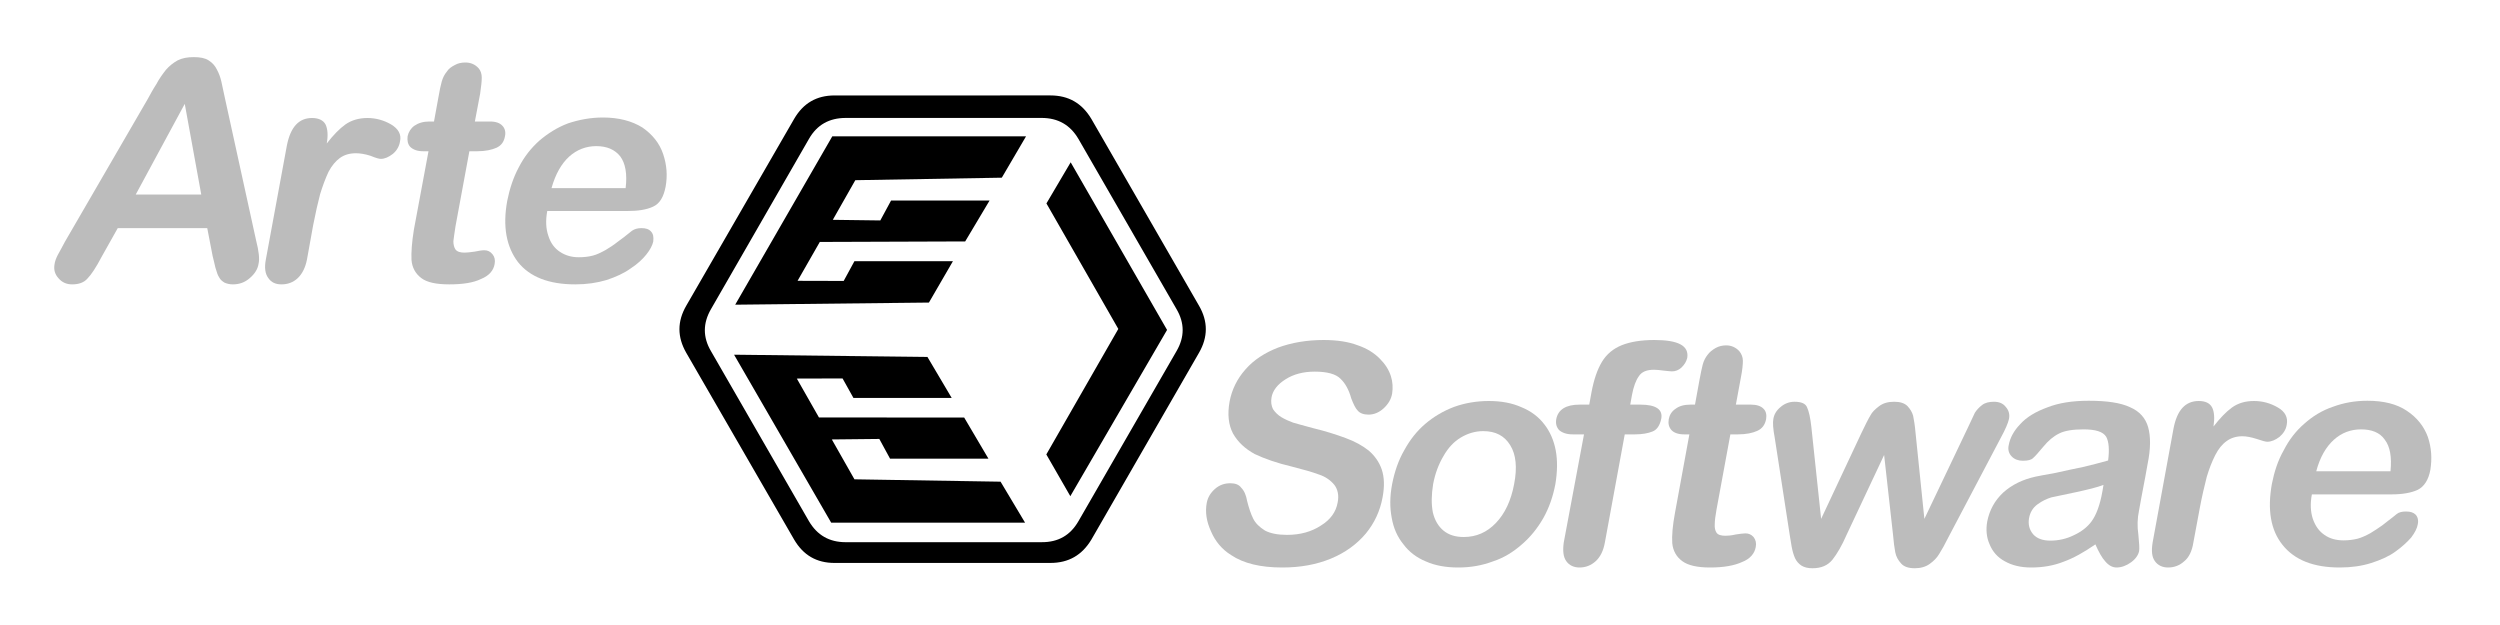
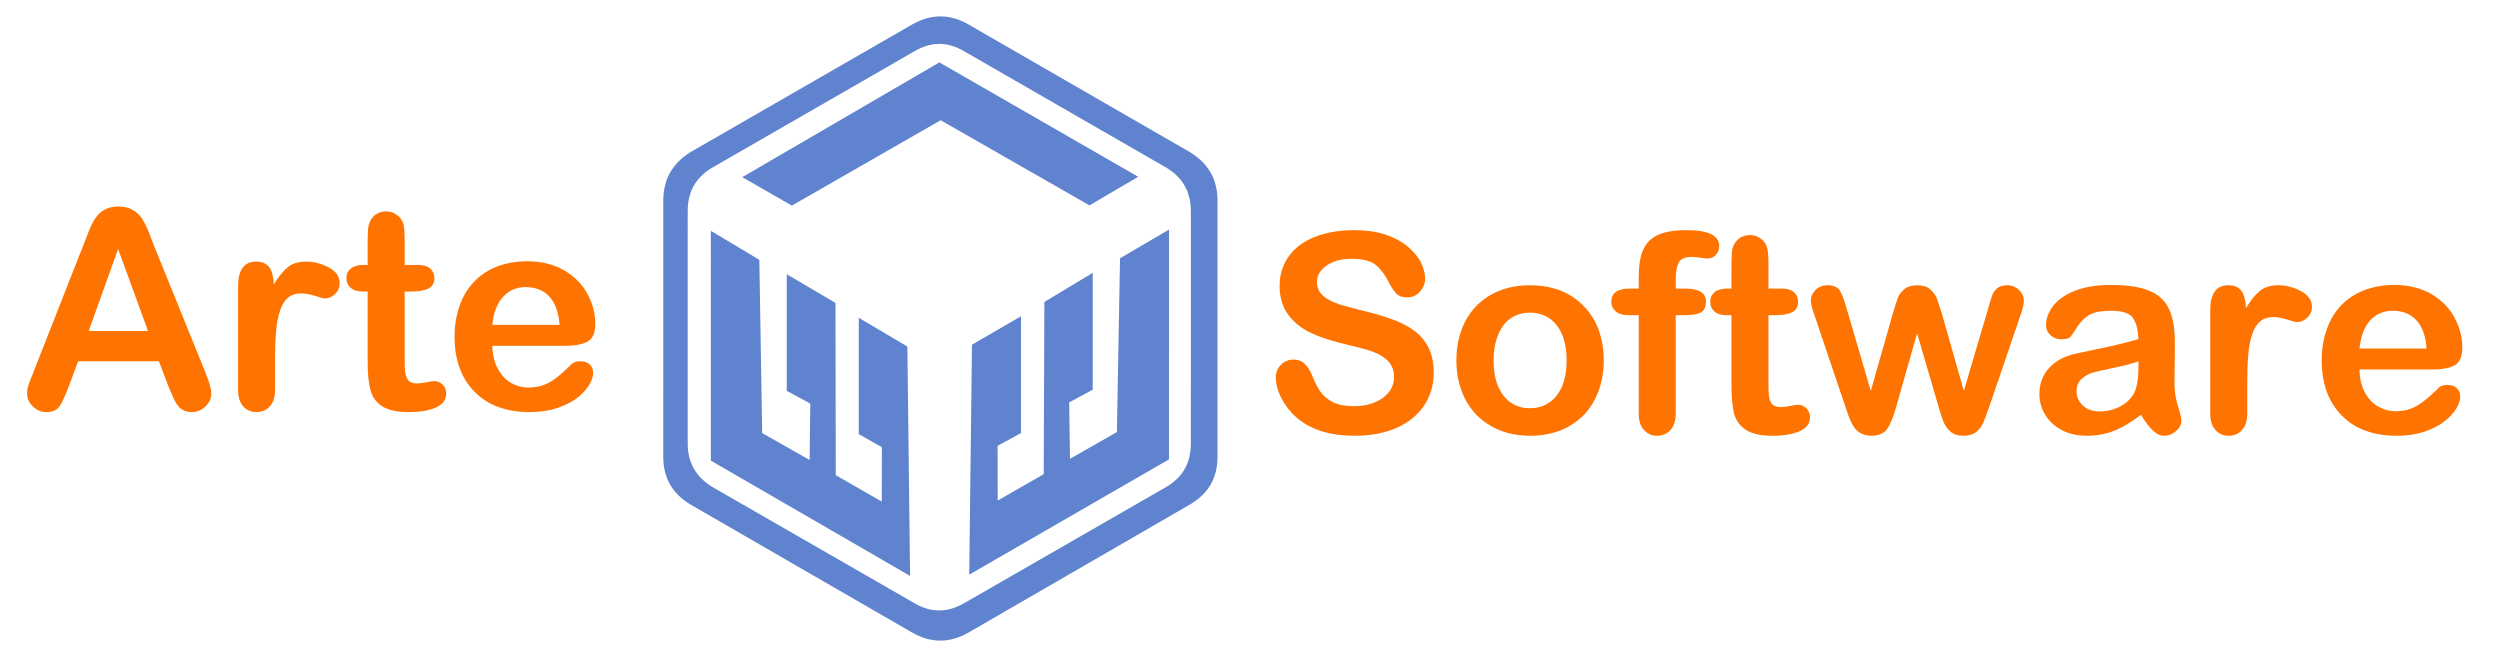
- <svg xmlns="http://www.w3.org/2000/svg" viewBox="516.8 -13.2 2000 500">
-   <path d="M 1252.2 45 C 1264.7 37.8 1277.1 37.8 1289.7 45 L 1439.3 131.2 C 1451.7 138.7 1457.9 149.4 1457.9 163.9 L 1457.9 336.6 C 1457.9 351 1451.7 361.6 1439.3 368.9 L 1289.7 455.3 C 1277.1 462.5 1264.7 462.5 1252.2 455.3 L 1102.6 368.9 C 1090.1 361.6 1083.9 351 1083.9 336.6 L 1083.9 163.9 C 1083.9 149.4 1090.1 138.7 1102.6 131.2 M 1118.7 141.5 C 1107.6 148 1101.9 157.7 1101.9 171 L 1101.9 327.7 C 1101.9 340.8 1107.4 350.7 1118.7 357.1 L 1254.9 435.5 C 1266 441.9 1277.2 442.1 1288.4 435.5 L 1424.5 357.1 C 1435.7 350.5 1441.3 340.8 1441.3 327.7 L 1441.3 171 C 1441.4 157.7 1435.8 148 1424.5 141.5 L 1288.4 63 C 1277.2 56.5 1266 56.5 1254.9 63 M 1404.5 148 L 1371.1 167.2 L 1270.7 109.6 L 1170.3 167.1 L 1137.4 147.7 L 1271.5 70.6 M 1251.3 416.1 L 1116.6 338.4 L 1116.6 183.4 L 1149.7 202.8 L 1151.7 320 L 1183.4 338 L 1183.9 300 L 1168 291.4 L 1168 212.6 L 1200.7 232.1 L 1201.1 348.4 L 1232.2 366.2 L 1232.3 329.3 L 1216.5 320.7 L 1216.5 241.9 L 1249.6 261.1 M 1293.1 262.3 L 1325.9 242.9 L 1325.9 321.5 L 1310.3 330.2 L 1310.4 366.8 L 1341.5 349.1 L 1341.6 232.9 L 1374.5 213.5 L 1374.5 292.2 L 1358.7 300.8 L 1359.1 338.8 L 1391 320.7 L 1392.9 203.8 L 1425.7 184.2 L 1425.7 339.3 L 1291.3 417" style="stroke-miterlimit: 1;" transform="matrix(0.000062, 1, -1, 0.000062, 1520.971, -1020.766)" />
-   <path d="M 686.9 191.6 L 682.6 169.3 L 611 169.3 L 598.3 191.9 C 593.7 200.7 589.7 206.7 586.7 209.7 C 583.9 212.9 579.7 214.3 574.5 214.3 C 570.2 214.3 566.5 212.8 563.6 209.4 C 560.7 206.2 559.7 202.6 560.4 198.4 C 560.7 195.9 561.7 193.3 563 190.8 C 564.5 188.3 566.2 184.8 568.8 180.1 L 635 66 C 636.9 62.6 639 58.5 641.9 54.1 C 644.3 49.5 647.1 45.8 649.6 42.6 C 652.2 39.6 655.3 37.1 658.9 35.1 C 662.7 33.2 666.9 32.5 671.8 32.5 C 676.8 32.5 680.8 33.2 683.7 35.1 C 686.9 37.1 688.9 39.6 690.3 42.4 C 692 45.6 693.1 48.6 693.9 52.1 C 694.7 55.5 695.5 59.9 696.8 65.6 L 721.7 179.2 C 723.9 187.8 724.6 194 723.6 198 C 723 202 720.6 205.9 716.6 209.3 C 712.6 212.8 708.1 214.3 703.1 214.3 C 700.4 214.3 698.2 213.7 696.4 212.9 C 694.6 211.8 693.1 210.6 692.2 208.8 C 690.9 207 690.2 204.4 689.1 200.8 C 688.2 197.3 687.6 194 686.9 191.6 Z M 625.4 142.4 L 677.8 142.4 L 664.6 69.9 Z" style="white-space: pre; fill: rgb(188, 188, 188);" />
-   <path d="M 1018.7 155.6 L 954.6 155.6 C 953.2 163.2 953.5 169.8 955.5 175.5 C 957.3 181.3 960.5 185.5 964.8 188.3 C 969.2 191.2 974.1 192.6 979.9 192.6 C 983.6 192.6 987.6 192.2 991 191.3 C 994.3 190.5 997.8 188.7 1001.3 186.8 C 1004.4 184.9 1007.8 182.8 1010.6 180.5 C 1013.7 178.3 1017.5 175.4 1022.4 171.4 C 1024.4 170 1026.9 169.3 1029.9 169.3 C 1033.3 169.3 1035.9 170 1037.7 172.1 C 1039.4 174 1039.8 176.4 1039.4 180 C 1038.8 182.8 1037.1 186.4 1033.8 190.5 C 1030.9 194.1 1026.8 198 1021.4 201.5 C 1015.9 205.5 1009.5 208.3 1002.1 210.8 C 994.3 213.1 986.2 214.3 977 214.3 C 955.8 214.3 940.6 208.3 931.2 196.5 C 921.9 184.3 918.8 168 922.6 147.4 C 924.5 137.9 927.4 128.9 931.8 120.7 C 936.2 112.1 941.7 105.2 948.3 99.3 C 955.1 93.5 962.7 88.7 971.2 85.5 C 979.9 82.6 989.1 80.8 999.2 80.8 C 1011.8 80.8 1022.4 83.6 1030.7 88.8 C 1038.8 94.4 1044.4 101.4 1047.3 110 C 1050.2 118.6 1050.9 127.1 1049.3 136.1 C 1047.7 144.4 1044.6 149.7 1039.3 152.1 C 1034 154.6 1027.2 155.6 1018.7 155.6 Z M 958 137.3 L 1017.3 137.3 C 1018.7 125.9 1017.1 117.4 1013 111.9 C 1008.7 106.5 1002.4 103.7 993.8 103.7 C 985.7 103.7 978.3 106.5 972.1 112.1 C 965.9 117.8 961.2 126 958 137.3 Z" style="white-space: pre; fill: rgb(188, 188, 188);" />
-   <path d="M 860.3 84 L 864 84 L 867.6 64.3 C 868.5 59 869.4 54.8 870.2 52 C 871.1 48.9 872.4 46.3 874.2 44.2 C 875.6 41.8 878.1 40.1 880.7 38.8 C 883.1 37.4 885.9 36.8 889.1 36.8 C 893.2 36.8 896.7 38.2 899.6 41.3 C 901.4 43.3 902.2 46 902.2 48.9 C 902.2 52 901.7 56.2 900.9 61.8 L 896.7 84 L 908.7 84 C 913.5 84 916.7 85.2 918.7 87.4 C 920.7 89.4 921.5 92.4 920.8 95.7 C 920 100.3 917.8 103.2 914 105 C 910.1 106.7 905.1 107.8 898.5 107.8 L 892.3 107.8 L 881.2 167.8 C 880.4 173 879.8 177.1 879.5 179.8 C 879.5 182.4 880.1 184.8 881.2 186.4 C 882.6 188.2 885 188.9 888.5 188.9 C 890.2 188.9 893 188.6 896.5 188.1 C 899.9 187.4 902.3 187 904.3 187 C 907 187 909.1 188.1 910.8 190.2 C 912.5 192.3 913.1 194.8 912.5 198 C 911.6 203.3 908 207.4 901.6 210 C 895.5 213 886.9 214.3 876.2 214.3 C 865.8 214.3 858.4 212.7 853.9 209.3 C 849.2 205.8 846.5 200.9 846 194.8 C 845.7 188.7 846.3 180.5 847.9 170.6 L 859.6 107.8 L 855.4 107.8 C 850.6 107.8 847.3 106.5 845 104.3 C 843.1 102.3 842.4 99.2 842.9 95.7 C 843.6 92.4 845.5 89.4 848.3 87.4 C 851.5 85.2 855.4 84 860.3 84 Z" style="white-space: pre; fill: rgb(188, 188, 188);" />
-   <path d="M 767.3 167.1 L 762.4 194.3 C 761.1 200.9 758.6 205.9 754.9 209.4 C 751.2 212.8 746.8 214.3 742 214.3 C 737.4 214.3 733.9 212.8 731.5 209.3 C 728.9 205.9 728.2 200.9 729.5 194.3 L 746.3 103.2 C 749.2 88.5 755.8 81.2 766.4 81.2 C 771.7 81.2 775.4 83 777.2 86.3 C 778.9 89.8 779.4 94.9 778.2 101.6 C 783.4 94.9 788.3 89.8 793.2 86.3 C 798 83 803.8 81.2 810.8 81.2 C 817.5 81.2 823.9 83 829.6 86.3 C 835.5 89.8 838.1 94.4 836.8 100 C 836.2 103.9 834.1 107.4 831.1 109.9 C 827.7 112.5 824.6 113.9 821.4 113.9 C 820.1 113.9 817.5 113.2 813.1 111.4 C 808.8 110 804.7 109.4 801.6 109.4 C 796.5 109.4 792.3 110.6 788.7 113.2 C 785.4 115.6 782.2 119.3 779.6 124.3 C 777.2 129.4 775 135.3 772.9 142.1 C 771.1 148.9 769.2 157.3 767.3 167.1 Z" style="white-space: pre; fill: rgb(188, 188, 188);" />
-   <path d="M 2383.9 338.6 C 2390.1 333 2397.4 330.3 2405.6 330.3 C 2414.2 330.3 2420.6 332.8 2424.6 338.5 C 2428.9 344.1 2430.3 352.4 2429.2 363.8 L 2369.8 363.8 C 2372.8 352.5 2377.6 344.3 2383.9 338.6 Z M 2450.9 378.7 C 2456.1 376.1 2459.6 370.8 2461.1 362.6 C 2462.5 353.6 2462 345.1 2459.1 336.4 C 2456 327.9 2450.4 320.8 2442.2 315.4 C 2434.2 310 2423.7 307.4 2410.7 307.4 C 2400.9 307.4 2391.8 309 2383.2 312.2 C 2374.3 315.2 2366.8 319.9 2360.2 325.8 C 2353.5 331.6 2348 338.7 2343.8 347 C 2339.1 355.2 2336.2 364.3 2334.3 373.9 C 2330.6 394.6 2333.3 410.9 2342.9 422.8 C 2352.5 434.8 2367.6 440.8 2388.6 440.8 C 2397.8 440.8 2406.2 439.6 2413.8 437.2 C 2421.3 434.8 2427.9 431.9 2433.1 428.1 C 2438.3 424.4 2442.4 420.6 2445.7 416.9 C 2448.8 412.8 2450.5 409.3 2451 406.3 C 2451.7 403.1 2451 400.3 2449.3 398.5 C 2447.5 396.8 2445.2 396 2441.6 396 C 2438.7 396 2436 396.5 2434.2 398 C 2429.4 402 2425.3 404.8 2422.6 407.1 C 2419.5 409.3 2416.3 411.4 2413 413.4 C 2409.5 415.3 2406.1 416.9 2402.7 417.8 C 2399.3 418.6 2395.6 419.1 2391.8 419.1 C 2385.7 419.1 2380.6 417.7 2376.5 414.8 C 2372.1 411.9 2369.1 407.6 2367.1 402 C 2365.2 396.3 2364.9 389.7 2366.3 382.3 L 2430.3 382.3 C 2438.9 382.3 2445.9 381 2450.9 378.7 Z" style="white-space: pre; fill: rgb(188, 188, 188);" />
-   <path d="M 2276.6 393.4 L 2271.5 420.8 C 2270.4 427.7 2268 432.7 2264.2 435.8 C 2260.6 439.1 2256.2 440.8 2251.3 440.8 C 2246.8 440.8 2243.1 439.1 2240.7 435.7 C 2238.3 432.4 2237.8 427.6 2238.9 420.8 L 2255.6 329.7 C 2258.4 315 2265 307.6 2275.8 307.6 C 2281.1 307.6 2284.7 309.3 2286.5 312.8 C 2288.2 316.1 2288.6 321.3 2287.6 328 C 2292.8 321.3 2297.8 316.1 2302.4 312.8 C 2307.3 309.3 2313 307.6 2320 307.6 C 2326.8 307.6 2333.1 309.3 2339.1 312.8 C 2344.9 316.1 2347.3 320.8 2346.2 326.5 C 2345.6 330.5 2343.4 333.7 2340.4 336.3 C 2337.1 338.8 2333.8 340.2 2330.6 340.2 C 2329.4 340.2 2326.6 339.5 2322.3 338 C 2318 336.6 2314 335.8 2310.7 335.8 C 2305.9 335.8 2301.6 337.1 2298.2 339.6 C 2294.6 342.1 2291.6 345.8 2289 350.9 C 2286.4 356 2284.2 361.6 2282.2 368.3 C 2280.4 375.4 2278.4 383.7 2276.6 393.4 Z" style="white-space: pre; fill: rgb(188, 188, 188);" />
-   <path d="M 2198.8 379.5 C 2196.8 391 2193.7 399 2189.9 404.1 C 2186.6 408.5 2181.9 412.2 2175.8 415 C 2169.9 417.9 2163.6 419.3 2157.1 419.3 C 2151.1 419.3 2146.4 417.7 2143.3 414.2 C 2140.3 410.6 2139.2 406.4 2140 401.5 C 2140.8 396.8 2143.1 392.9 2146.9 390.2 C 2150.6 387.5 2154.3 385.8 2157.9 384.7 C 2161.6 383.9 2168.2 382.5 2177.8 380.5 C 2187.3 378.4 2194.5 376.7 2199.6 374.7 Z M 2201 435.9 C 2203.8 439.2 2206.8 440.8 2210.1 440.8 C 2213.9 440.8 2218 439.3 2221.7 436.6 C 2225.3 434 2227.5 430.7 2228.1 427.6 C 2228.4 425.5 2228.2 421.3 2227.5 414.6 C 2226.5 407.9 2226.7 401.5 2228 395.3 C 2229.1 388.8 2230.3 382.8 2231.3 377.4 C 2232.4 372.2 2233.5 365.5 2234.9 357.9 C 2237.4 345.7 2237.4 335.9 2235.3 328.5 C 2233.2 321.2 2228.4 315.8 2220.7 312.5 C 2213.2 309 2202.3 307.4 2187.8 307.4 C 2174.8 307.4 2163.8 309.1 2154.7 312.7 C 2145.3 316.1 2137.9 320.6 2132.9 326.2 C 2127.8 331.5 2124.8 337.2 2123.8 342.8 C 2122.9 346.5 2123.9 349.7 2126.2 352 C 2128.3 354.2 2131.4 355.4 2135 355.4 C 2139.2 355.4 2141.9 354.7 2143.3 353.2 C 2145 351.8 2147.6 348.7 2151.5 344.1 C 2155.4 339.4 2159.4 335.9 2164.1 333.6 C 2168.6 331.3 2175.2 330.3 2183.6 330.3 C 2193.2 330.3 2199.3 332.1 2201.8 336.3 C 2203.9 340.2 2204.4 346.6 2203.3 355.2 C 2196.1 357.3 2189.3 358.9 2183.2 360.4 C 2177.2 361.6 2169.8 363.2 2161.3 365.1 C 2152.7 366.7 2147.3 367.6 2145.3 368.1 C 2134.8 370.4 2126.3 374.6 2119.3 380.9 C 2112.5 387.3 2108.4 394.9 2106.6 403.9 C 2105.4 410.5 2106 416.8 2108.5 422.3 C 2110.8 428 2114.8 432.7 2120.6 435.8 C 2126.4 439.1 2133.4 440.8 2141.8 440.8 C 2151.1 440.8 2159.7 439.3 2167.6 436.2 C 2175.6 433.3 2184 428.6 2193.1 422.3 C 2195.8 428.4 2198.4 433.1 2201 435.9 Z" style="white-space: pre; fill: rgb(188, 188, 188);" />
-   <path d="M 1965.9 328.5 L 1973.7 401.9 L 2005.7 333.7 C 2009.1 326.6 2011.5 321.8 2013.1 319.2 C 2014.4 316.5 2017 314.1 2020 311.8 C 2023.3 309.3 2027.2 308.2 2032.1 308.2 C 2036.9 308.2 2040.5 309.3 2042.9 311.8 C 2045 314.1 2046.5 316.5 2047.3 319.4 C 2047.9 322.1 2048.7 327 2049.3 333.7 L 2056.3 401.9 L 2091.3 328.5 C 2093.8 323.2 2095.5 319.5 2096.7 317 C 2098.1 314.8 2100 312.7 2102.5 310.8 C 2104.8 309 2108.1 308.2 2111.9 308.2 C 2115.9 308.2 2119.1 309.4 2121.3 312.2 C 2123.8 315 2124.7 318.1 2124 321.9 C 2123.3 325.2 2121.1 330.3 2117.4 337.1 L 2076.1 415.5 C 2072.8 422.1 2070 427.1 2068.2 429.9 C 2066.3 433.1 2063.8 435.6 2060.6 437.9 C 2057.5 440.2 2053.3 441.4 2048.7 441.4 C 2043.7 441.4 2040 440.2 2037.7 437.6 C 2035.4 435.1 2033.7 432.2 2033 428.6 C 2032.3 424.9 2031.7 420.3 2031.2 414.4 L 2024.1 350.8 L 1994.2 414.4 C 1990.3 423.4 1986.4 429.9 1982.8 434.5 C 1979.1 439.1 1973.8 441.4 1966.8 441.4 C 1963.1 441.4 1960.3 440.7 1958 439.3 C 1955.8 437.9 1954 435.8 1952.9 433.5 C 1951.6 430.6 1950.8 427.7 1950.1 424 C 1949.5 420.5 1949 417.7 1948.7 415.5 L 1936.6 337.1 C 1935.2 329.7 1934.9 324.8 1935.5 321.9 C 1936 318.5 1937.9 315.1 1941.4 312.3 C 1944.5 309.6 1948.4 308.2 1952.4 308.2 C 1957.8 308.2 1961.3 309.6 1962.5 312.8 C 1963.9 315.8 1965.1 321.1 1965.9 328.5 Z" style="white-space: pre; fill: rgb(188, 188, 188);" />
-   <path d="M 1869.1 310.5 L 1872.8 310.5 L 1876.4 290.7 C 1877.3 285.5 1878.3 281.3 1879 278.4 C 1879.8 275.4 1881.1 272.9 1882.9 270.6 C 1884.5 268.4 1886.7 266.7 1889.3 265.2 C 1892 263.7 1894.8 263.1 1897.8 263.1 C 1901.8 263.1 1905.5 264.7 1908.3 267.8 C 1909.9 269.7 1911.1 272.5 1911.1 275.4 C 1911.1 278.4 1910.7 282.7 1909.6 288.3 L 1905.5 310.5 L 1917.6 310.5 C 1922.1 310.5 1925.5 311.6 1927.6 313.8 C 1929.7 315.8 1930.2 318.8 1929.7 322.1 C 1928.8 326.6 1926.6 329.7 1922.6 331.5 C 1918.8 333.2 1913.8 334.3 1907.1 334.3 L 1901.1 334.3 L 1890 394.5 C 1889.1 399.4 1888.6 403.5 1888.6 406.2 C 1888.4 408.9 1888.9 411.3 1890 412.9 C 1891.2 414.7 1893.7 415.4 1897.2 415.4 C 1899.2 415.4 1901.8 415.2 1905.3 414.4 C 1908.6 413.9 1911.3 413.5 1913.2 413.5 C 1915.7 413.5 1917.9 414.4 1919.7 416.5 C 1921.4 418.7 1922 421.3 1921.4 424.4 C 1920.5 429.7 1916.7 434 1910.5 436.4 C 1904.2 439.3 1895.7 440.8 1884.8 440.8 C 1874.6 440.8 1867.2 439.1 1862.6 435.7 C 1858 432.3 1855.2 427.6 1854.6 421.3 C 1854.2 415.3 1854.9 407.2 1856.8 397 L 1868.3 334.3 L 1864.1 334.3 C 1859.4 334.3 1855.9 333 1853.9 330.8 C 1851.9 328.5 1851.2 325.7 1851.8 322.1 C 1852.4 318.8 1854.2 315.8 1857.3 313.8 C 1860.2 311.6 1864.1 310.5 1869.1 310.5 Z" style="white-space: pre; fill: rgb(188, 188, 188);" />
-   <path d="M 1780.4 310.5 L 1788.2 310.5 L 1790 300.6 C 1791.9 290.4 1794.7 282.3 1798.4 276.2 C 1802.1 270.1 1807.3 265.8 1814.1 263 C 1820.8 260.3 1829.5 258.8 1840.3 258.8 C 1859.5 258.8 1868.1 263.4 1866.6 273.1 C 1865.9 276 1864.4 278.5 1861.9 280.9 C 1859.7 282.9 1857.2 283.9 1854.3 283.9 C 1853 283.9 1851.1 283.6 1847.8 283.3 C 1844.7 282.9 1842.3 282.6 1840 282.6 C 1834.2 282.6 1830.1 284.2 1827.8 287.9 C 1825.5 291.1 1823.6 296.2 1822.4 302.7 L 1821 310.5 L 1829.1 310.5 C 1841.5 310.5 1847.2 314.3 1845.8 321.8 C 1844.7 327.1 1842.4 330.6 1838.8 332 C 1835.3 333.4 1830.7 334.3 1824.7 334.3 L 1816.6 334.3 L 1800.7 420.8 C 1799.5 427.4 1797.1 432.3 1793.4 435.7 C 1789.7 439.1 1785.3 440.8 1780.4 440.8 C 1775.9 440.8 1772.2 439.1 1769.8 435.7 C 1767.4 432.3 1766.9 427.4 1767.8 420.8 L 1784 334.3 L 1775 334.3 C 1770 334.3 1766.6 333 1764.1 330.9 C 1762 328.5 1761.2 325.8 1761.8 322.1 C 1763.3 314.4 1769.6 310.5 1780.4 310.5 Z" style="white-space: pre; fill: rgb(188, 188, 188);" />
-   <path d="M 1713.5 405.2 C 1706.3 412.7 1697.8 416.4 1687.8 416.4 C 1681.2 416.4 1675.9 414.8 1671.6 411.3 C 1667.5 407.9 1664.6 403.1 1663.1 396.8 C 1661.8 390.2 1661.9 382.8 1663.3 374.1 C 1664.9 365.5 1667.8 358 1671.6 351.6 C 1675.3 345.1 1679.9 340.1 1685.5 336.8 C 1691 333.5 1697 331.7 1703.4 331.7 C 1713.4 331.7 1720.4 335.5 1725 343 C 1729.6 350.4 1730.7 360.8 1728.1 374.1 C 1725.6 387.4 1720.7 397.7 1713.5 405.2 Z M 1761.4 347.2 C 1759.9 339.2 1756.8 332 1752.2 326.2 C 1747.6 320.2 1741.5 315.6 1733.8 312.5 C 1726.4 309.2 1717.8 307.6 1707.9 307.6 C 1698.1 307.6 1688.7 309.2 1680.1 312.3 C 1671.6 315.5 1663.8 320.1 1657 325.9 C 1650.3 331.6 1644.7 338.7 1640.2 347 C 1635.5 355.1 1632.4 364.3 1630.5 374.1 C 1628.6 384.1 1628.6 393 1630.2 401.2 C 1631.6 409.3 1634.7 416.3 1639.5 422.2 C 1644 428.3 1650.1 432.9 1657.4 435.9 C 1664.7 439.2 1673.4 440.8 1683.4 440.8 C 1693.3 440.8 1702.4 439.2 1711.2 435.9 C 1719.8 433.1 1727.4 428.4 1734.3 422.3 C 1741.1 416.5 1746.8 409.4 1751.5 401.2 C 1756.1 393 1759.2 384 1761.1 374.1 C 1762.7 364.4 1762.9 355.3 1761.4 347.2 Z" style="white-space: pre; fill: rgb(188, 188, 188);" />
-   <path d="M 1622.8 385 C 1620.8 395.6 1616.4 405.2 1609.4 413.7 C 1602.3 422.1 1593.1 428.9 1581.5 433.7 C 1570.1 438.4 1557.2 440.8 1542.7 440.8 C 1525.3 440.8 1511.7 437.6 1501.6 430.8 C 1494.4 426.3 1489.1 420 1485.7 412.1 C 1482 404.1 1480.8 396.5 1482.2 389.1 C 1483 384.7 1485.3 381 1488.7 378 C 1492.4 374.7 1496.5 373.4 1501.1 373.4 C 1504.8 373.4 1507.9 374.4 1509.7 376.9 C 1512.2 379.4 1513.7 383 1514.5 387.6 C 1515.9 393.2 1517.5 398 1519.4 401.8 C 1521.2 405.4 1524.4 408.5 1528.7 411.2 C 1533 413.5 1538.9 414.7 1546.4 414.7 C 1557.2 414.7 1566.1 412.1 1573.6 407.2 C 1581.2 402.5 1585.6 396.3 1586.9 388.9 C 1588.1 383.1 1587 378.2 1584.2 374.6 C 1581.3 371.1 1577.2 368.1 1571.9 366.4 C 1566.5 364.4 1559.5 362.4 1550.4 360.1 C 1538.4 357.3 1528.3 353.7 1520.5 350 C 1512.9 345.8 1507.2 340.6 1503.2 333.6 C 1499.6 326.7 1498.6 318.3 1500.5 307.9 C 1502.3 298.5 1506.5 289.8 1513.2 282.3 C 1519.7 274.8 1528.6 269 1539.2 264.9 C 1550 260.9 1562.3 258.8 1575.7 258.8 C 1586.4 258.8 1595.6 260.2 1602.9 263 C 1610.3 265.5 1616.2 269.2 1620.7 273.8 C 1625 278.1 1627.9 282.7 1629.5 287.7 C 1631 292.4 1631.2 297.1 1630.5 301.7 C 1629.7 306.2 1627.5 309.9 1623.8 313.4 C 1620.2 316.7 1616.1 318.5 1611.6 318.5 C 1607.6 318.5 1604.6 317.3 1602.9 315.2 C 1601.1 313.4 1599.5 309.9 1597.8 305.5 C 1595.9 298.7 1593.1 293.5 1589.2 289.8 C 1585.5 286 1578.5 284.1 1568.6 284.1 C 1559.3 284.1 1551.6 286.2 1545.3 290.2 C 1538.9 294.2 1534.9 299.2 1534 304.9 C 1533.4 308.3 1533.9 311.5 1535.2 314.1 C 1536.8 316.5 1539 318.8 1542 320.6 C 1544.9 322.3 1548.2 323.8 1551.3 324.9 C 1554.6 325.9 1559.9 327.3 1567.6 329.4 C 1577.1 331.7 1585.7 334.4 1593.2 337.2 C 1600.7 339.9 1606.9 343.4 1611.7 347.2 C 1616.6 351.4 1620.2 356.5 1622.2 362.4 C 1624.3 368.7 1624.5 376.1 1622.8 385 Z" style="white-space: pre; fill: rgb(188, 188, 188);" />
+ <svg xmlns="http://www.w3.org/2000/svg" viewBox="251.2 38.6 1923.4 504.7">
+   <path d="M 953.3 525.4 C 967.6 533.5 981.8 533.5 996.2 525.4 L 1166.9 427.1 C 1180.9 418.4 1187.9 406.2 1187.9 389.7 L 1187.9 192.7 C 1187.9 176.3 1180.9 164.3 1166.9 155.9 L 996.2 57.3 C 981.8 49.2 967.6 49.2 953.3 57.3 L 782.8 155.9 C 768.5 164.3 761.5 176.3 761.5 192.7 L 761.5 389.7 C 761.5 406.2 768.5 418.4 782.8 427.1 M 801.2 415.3 C 788.5 407.8 782 396.7 782 381.5 L 782 202.9 C 782 188 788.2 176.8 801.2 169.3 L 956.5 80 C 969.2 72.7 981.9 72.5 994.6 80 L 1149.9 169.3 C 1162.6 176.9 1169.1 188 1169.1 202.9 L 1169.1 381.5 C 1169.2 396.7 1162.8 407.8 1149.9 415.3 L 994.6 504.7 C 981.9 512.2 969.2 512.2 956.5 504.7 M 1127.1 407.8 L 1089 385.9 L 974.5 451.6 L 860 386.1 L 822.5 408.1 L 975.5 496.1 M 952.5 102 L 798.8 190.7 L 798.8 367.5 L 836.5 345.4 L 838.9 211.7 L 875 191.1 L 875.6 234.5 L 857.5 244.3 L 857.5 334.2 L 894.7 311.8 L 895.2 179.3 L 930.6 159 L 930.7 201.1 L 912.7 210.9 L 912.7 300.8 L 950.4 278.9 M 1000.1 277.5 L 1037.5 299.6 L 1037.5 210.1 L 1019.7 200 L 1019.8 158.2 L 1055.2 178.5 L 1055.4 311 L 1092.9 333.1 L 1092.9 243.4 L 1074.8 233.6 L 1075.3 190.2 L 1111.8 210.9 L 1114 344.2 L 1151.3 366.5 L 1151.3 189.7 L 998 101" style="stroke-miterlimit: 1; fill: rgb(96, 131, 207);" transform="matrix(-1, -0.000062, 0.000062, -1, 1949.382, 582.7604)" />
+   <g transform="matrix(1.211293, 0, 0, 1.211293, -264.0589, 21.34488)" style="">
+     <path d="M 532.3 259.5 L 526.3 243.7 L 475 243.7 L 469 259.9 C 466.6 266.2 464.6 270.4 463 272.6 C 461.3 274.8 458.6 276 454.8 276 C 451.6 276 448.7 274.8 446.3 272.4 C 443.8 270.1 442.6 267.4 442.6 264.4 C 442.6 262.7 442.8 260.9 443.4 259.1 C 444 257.2 444.9 254.7 446.3 251.4 L 478.5 169.5 C 479.5 167.1 480.6 164.3 481.8 161 C 483.1 157.7 484.5 154.9 486 152.8 C 487.4 150.6 489.4 148.8 491.7 147.5 C 494.1 146.1 497.1 145.4 500.6 145.4 C 504.1 145.4 507.1 146.1 509.5 147.5 C 511.9 148.8 513.8 150.6 515.3 152.7 C 516.7 154.8 517.9 157.1 519 159.5 C 520 162 521.2 165.2 522.8 169.3 L 555.8 250.7 C 558.3 256.9 559.6 261.4 559.6 264.2 C 559.6 267.2 558.4 269.9 556 272.3 C 553.5 274.7 550.6 276 547.1 276 C 545.1 276 543.4 275.6 542 274.9 C 540.5 274.2 539.3 273.2 538.4 271.9 C 537.4 270.7 536.3 268.8 535.2 266.3 C 534.1 263.7 533.1 261.5 532.3 259.5 Z M 481.7 224.5 L 519.4 224.5 L 500.4 172.4 Z" style="fill: rgb(255, 115, 0); white-space: pre;" />
+     <path d="M 745 202.7 C 748.7 198.6 753.6 196.6 759.4 196.6 C 765.5 196.6 770.5 198.6 774.3 202.6 C 778 206.6 780.2 212.6 780.8 220.6 L 738.1 220.6 C 738.9 212.7 741.2 206.7 745 202.7 Z M 798.4 231.3 C 801.8 229.6 803.5 225.7 803.5 219.8 C 803.5 213.5 801.8 207.2 798.6 201.1 C 795.3 194.9 790.4 189.9 783.8 186 C 777.2 182.2 769.4 180.2 760.2 180.2 C 753.1 180.2 746.7 181.4 740.9 183.6 C 735.1 185.9 730.2 189.2 726.3 193.4 C 722.3 197.6 719.3 202.7 717.2 208.7 C 715.2 214.6 714.1 221.1 714.1 228 C 714.1 242.8 718.3 254.4 726.7 263 C 735.1 271.6 746.8 276 761.9 276 C 768.5 276 774.3 275.1 779.4 273.4 C 784.5 271.6 788.7 269.5 792.1 266.9 C 795.4 264.3 797.9 261.5 799.6 258.7 C 801.3 255.9 802.1 253.4 802.1 251.2 C 802.1 248.8 801.4 247 799.9 245.7 C 798.4 244.3 796.4 243.7 794 243.7 C 791.8 243.7 790.1 244.2 788.8 245.2 C 785.9 248 783.5 250.2 781.7 251.8 C 779.9 253.4 777.9 254.9 775.7 256.3 C 773.5 257.7 771.2 258.7 768.9 259.4 C 766.6 260 764 260.4 761.2 260.4 C 757 260.4 753.2 259.3 749.7 257.3 C 746.2 255.2 743.5 252.1 741.4 248.1 C 739.3 244 738.2 239.3 738.1 233.9 L 784.1 233.9 C 790.3 233.9 795 233.1 798.4 231.3 Z" style="fill: rgb(255, 115, 0); white-space: pre;" />
+     <path d="M 656.3 182.5 L 658.9 182.5 L 658.9 168.3 C 658.9 164.6 659 161.6 659.2 159.4 C 659.4 157.3 660 155.4 660.9 153.9 C 661.8 152.3 663.1 151 664.8 150 C 666.6 149 668.5 148.5 670.6 148.5 C 673.6 148.5 676.3 149.6 678.7 151.8 C 680.3 153.3 681.3 155.1 681.8 157.3 C 682.2 159.4 682.4 162.5 682.4 166.5 L 682.4 182.5 L 691 182.5 C 694.3 182.5 696.9 183.3 698.6 184.8 C 700.4 186.4 701.3 188.4 701.3 190.9 C 701.3 194.1 700 196.3 697.5 197.5 C 695 198.8 691.4 199.4 686.8 199.4 L 682.4 199.4 L 682.4 242.6 C 682.4 246.3 682.5 249.1 682.8 251.1 C 683.1 253.1 683.7 254.7 684.9 255.9 C 686 257.2 687.8 257.8 690.3 257.8 C 691.7 257.8 693.6 257.5 695.9 257.1 C 698.3 256.6 700.1 256.3 701.4 256.3 C 703.3 256.3 705 257.1 706.6 258.6 C 708.1 260.1 708.8 262 708.8 264.2 C 708.8 268 706.8 270.9 702.6 272.9 C 698.5 274.9 692.6 276 684.8 276 C 677.5 276 671.9 274.7 668.1 272.3 C 664.3 269.8 661.8 266.4 660.7 262 C 659.5 257.6 658.9 251.8 658.9 244.5 L 658.9 199.4 L 655.8 199.4 C 652.4 199.4 649.8 198.6 648.1 197 C 646.3 195.4 645.4 193.4 645.4 190.9 C 645.4 188.4 646.3 186.4 648.2 184.8 C 650.1 183.3 652.8 182.5 656.3 182.5 Z" style="fill: rgb(255, 115, 0); white-space: pre;" />
+     <path d="M 600.1 242 L 600.1 261.7 C 600.1 266.4 599 270 596.7 272.4 C 594.5 274.8 591.6 276 588.2 276 C 584.8 276 582 274.7 579.8 272.3 C 577.7 269.9 576.6 266.4 576.6 261.7 L 576.6 196.2 C 576.6 185.7 580.4 180.4 588 180.4 C 591.9 180.4 594.7 181.6 596.5 184.1 C 598.2 186.6 599.1 190.2 599.3 195 C 602.1 190.2 605 186.6 608 184.1 C 610.9 181.6 614.9 180.4 619.8 180.4 C 624.7 180.4 629.5 181.6 634.2 184.1 C 638.8 186.6 641.1 189.8 641.1 193.9 C 641.1 196.8 640.1 199.2 638.2 201 C 636.2 202.9 634.1 203.8 631.8 203.8 C 630.9 203.8 628.8 203.3 625.5 202.2 C 622.2 201.2 619.3 200.6 616.8 200.6 C 613.3 200.6 610.5 201.5 608.3 203.3 C 606.2 205.1 604.5 207.8 603.3 211.4 C 602.1 214.9 601.2 219.2 600.8 224.1 C 600.3 229 600.1 235 600.1 242 Z" style="fill: rgb(255, 115, 0); white-space: pre;" />
+   </g>
+   <g transform="matrix(1.211293, 0, 0, 1.211293, 185.4859, 39.55307)" style="">
+     <path d="M 1559.7 202.7 C 1563.5 198.6 1568.3 196.6 1574.2 196.6 C 1580.3 196.6 1585.3 198.6 1589 202.6 C 1592.8 206.6 1594.9 212.6 1595.5 220.6 L 1552.9 220.6 C 1553.7 212.7 1556 206.7 1559.7 202.7 Z M 1613.2 231.3 C 1616.5 229.6 1618.2 225.7 1618.2 219.8 C 1618.2 213.5 1616.6 207.2 1613.3 201.1 C 1610.1 194.9 1605.1 189.9 1598.6 186 C 1592 182.2 1584.1 180.2 1574.9 180.2 C 1567.9 180.2 1561.5 181.4 1555.7 183.6 C 1549.9 185.9 1545 189.2 1541 193.4 C 1537.1 197.6 1534.1 202.7 1532 208.7 C 1529.9 214.6 1528.9 221.1 1528.9 228 C 1528.9 242.8 1533.1 254.4 1541.5 263 C 1549.8 271.6 1561.6 276 1576.7 276 C 1583.3 276 1589.1 275.1 1594.2 273.4 C 1599.3 271.6 1603.5 269.5 1606.8 266.9 C 1610.2 264.3 1612.7 261.5 1614.4 258.7 C 1616 255.9 1616.9 253.4 1616.9 251.2 C 1616.9 248.8 1616.1 247 1614.6 245.7 C 1613.1 244.3 1611.2 243.7 1608.8 243.7 C 1606.5 243.7 1604.8 244.2 1603.6 245.2 C 1600.7 248 1598.3 250.2 1596.5 251.8 C 1594.6 253.4 1592.6 254.9 1590.4 256.3 C 1588.3 257.7 1586 258.7 1583.7 259.4 C 1581.4 260 1578.8 260.4 1576 260.4 C 1571.8 260.4 1568 259.3 1564.5 257.3 C 1561 255.2 1558.2 252.1 1556.1 248.1 C 1554 244 1553 239.3 1552.9 233.9 L 1598.9 233.9 C 1605 233.9 1609.8 233.1 1613.2 231.3 Z" style="fill: rgb(255, 115, 0); white-space: pre;" />
+     <path d="M 1481.6 242 L 1481.6 261.7 C 1481.6 266.4 1480.5 270 1478.2 272.4 C 1476 274.8 1473.2 276 1469.7 276 C 1466.3 276 1463.5 274.7 1461.4 272.3 C 1459.2 269.9 1458.1 266.4 1458.1 261.7 L 1458.1 196.2 C 1458.1 185.7 1461.9 180.4 1469.5 180.4 C 1473.4 180.4 1476.3 181.6 1478 184.1 C 1479.7 186.6 1480.6 190.2 1480.8 195 C 1483.6 190.2 1486.5 186.6 1489.5 184.1 C 1492.4 181.6 1496.4 180.4 1501.3 180.4 C 1506.2 180.4 1511 181.6 1515.7 184.1 C 1520.3 186.6 1522.7 189.8 1522.7 193.9 C 1522.7 196.8 1521.7 199.2 1519.7 201 C 1517.7 202.9 1515.6 203.8 1513.3 203.8 C 1512.4 203.8 1510.3 203.3 1507 202.2 C 1503.7 201.2 1500.8 200.6 1498.3 200.6 C 1494.8 200.6 1492 201.5 1489.9 203.3 C 1487.7 205.1 1486 207.8 1484.8 211.4 C 1483.6 214.9 1482.7 219.2 1482.3 224.1 C 1481.8 229 1481.6 235 1481.6 242 Z" style="fill: rgb(255, 115, 0); white-space: pre;" />
+     <path d="M 1412.5 232 C 1412.5 240.2 1411.5 246.1 1409.3 249.6 C 1407.5 252.8 1404.6 255.4 1400.7 257.5 C 1396.7 259.5 1392.5 260.5 1387.8 260.5 C 1383.4 260.5 1379.9 259.3 1377.2 256.8 C 1374.5 254.3 1373.2 251.3 1373.2 247.7 C 1373.2 244.3 1374.3 241.6 1376.6 239.7 C 1378.9 237.7 1381.3 236.5 1383.8 235.8 C 1386.4 235.1 1390.9 234.1 1397.5 232.7 C 1404.1 231.3 1409.1 230 1412.5 228.7 Z M 1421.6 272.6 C 1423.9 274.8 1426.3 276 1428.7 276 C 1431.6 276 1434.1 275 1436.4 273 C 1438.7 271 1439.8 268.8 1439.8 266.4 C 1439.8 265 1439.1 261.9 1437.6 257.1 C 1436.1 252.4 1435.4 247.7 1435.4 243.3 C 1435.5 238.6 1435.5 234.3 1435.5 230.5 C 1435.6 226.7 1435.6 222 1435.6 216.5 C 1435.6 207.7 1434.4 200.7 1431.9 195.5 C 1429.5 190.2 1425.3 186.3 1419.4 183.9 C 1413.5 181.4 1405.4 180.2 1395 180.2 C 1385.8 180.2 1378.1 181.5 1371.9 184 C 1365.7 186.5 1361.1 189.8 1358.2 193.7 C 1355.3 197.6 1353.8 201.6 1353.8 205.7 C 1353.8 208.3 1354.8 210.5 1356.7 212.2 C 1358.6 213.9 1360.9 214.7 1363.5 214.7 C 1366.5 214.7 1368.4 214.2 1369.3 213.2 C 1370.1 212.1 1371.7 209.9 1373.8 206.6 C 1376 203.2 1378.6 200.7 1381.6 199.1 C 1384.6 197.4 1389.1 196.6 1395 196.6 C 1402 196.6 1406.6 198 1408.8 200.9 C 1411 203.8 1412.2 208.4 1412.5 214.6 C 1407.6 216 1403 217.2 1398.8 218.2 C 1394.6 219.2 1389.5 220.3 1383.6 221.5 C 1377.7 222.8 1374 223.5 1372.5 223.9 C 1365.4 225.4 1359.8 228.5 1355.7 233 C 1351.6 237.5 1349.6 243 1349.6 249.4 C 1349.6 254.2 1350.8 258.6 1353.3 262.7 C 1355.8 266.8 1359.3 270 1363.8 272.4 C 1368.4 274.8 1373.7 276 1379.7 276 C 1386.3 276 1392.3 274.8 1397.6 272.6 C 1402.9 270.4 1408.4 267.1 1414.1 262.7 C 1416.7 267 1419.2 270.3 1421.6 272.6 Z" style="fill: rgb(255, 115, 0); white-space: pre;" />
+     <path d="M 1227.1 195 L 1242.5 247.5 L 1256.4 198.7 C 1257.9 193.6 1259 190.1 1259.7 188.3 C 1260.4 186.4 1261.8 184.6 1263.8 182.9 C 1265.8 181.2 1268.5 180.4 1271.9 180.4 C 1275.4 180.4 1278.2 181.2 1280.1 182.9 C 1282.1 184.6 1283.5 186.5 1284.3 188.4 C 1285.1 190.4 1286.2 193.9 1287.7 198.7 L 1301.6 247.5 L 1317.1 195 C 1318.1 191.2 1319 188.5 1319.6 186.8 C 1320.2 185.1 1321.3 183.6 1322.8 182.3 C 1324.3 181 1326.4 180.4 1329.2 180.4 C 1332.1 180.4 1334.5 181.4 1336.6 183.3 C 1338.6 185.3 1339.7 187.6 1339.7 190.2 C 1339.7 192.6 1338.8 196.3 1337 201.1 L 1317.8 257.4 C 1316.1 262.2 1314.8 265.7 1313.9 267.8 C 1313 269.9 1311.6 271.8 1309.6 273.5 C 1307.6 275.1 1304.9 276 1301.4 276 C 1297.9 276 1295.1 275.1 1293 273.3 C 1291 271.5 1289.5 269.3 1288.5 266.7 C 1287.5 264.2 1286.5 260.8 1285.3 256.7 L 1271.9 210.9 L 1258.9 256.7 C 1257.2 263 1255.3 267.8 1253.3 271.1 C 1251.3 274.3 1247.8 276 1242.7 276 C 1240.1 276 1237.9 275.4 1236.1 274.4 C 1234.3 273.4 1232.8 272 1231.6 270.1 C 1230.4 268.3 1229.4 266.1 1228.4 263.5 C 1227.5 261 1226.8 258.9 1226.3 257.4 L 1207.3 201.1 C 1205.4 195.9 1204.4 192.2 1204.4 190.2 C 1204.4 187.7 1205.4 185.4 1207.4 183.4 C 1209.4 181.4 1211.9 180.4 1214.8 180.4 C 1218.7 180.4 1221.4 181.5 1222.8 183.7 C 1224.1 185.9 1225.6 189.7 1227.1 195 Z" style="fill: rgb(255, 115, 0); white-space: pre;" />
+     <path d="M 1151.4 182.5 L 1154 182.5 L 1154 168.3 C 1154 164.6 1154.1 161.6 1154.3 159.4 C 1154.5 157.3 1155 155.4 1156 153.9 C 1156.9 152.3 1158.2 151 1159.9 150 C 1161.6 149 1163.6 148.5 1165.7 148.5 C 1168.7 148.5 1171.4 149.6 1173.8 151.8 C 1175.4 153.3 1176.4 155.1 1176.8 157.3 C 1177.3 159.4 1177.5 162.5 1177.5 166.5 L 1177.5 182.5 L 1186.1 182.5 C 1189.4 182.5 1192 183.3 1193.7 184.8 C 1195.5 186.4 1196.3 188.4 1196.3 190.9 C 1196.3 194.1 1195.1 196.3 1192.6 197.5 C 1190.1 198.8 1186.5 199.4 1181.9 199.4 L 1177.5 199.4 L 1177.5 242.6 C 1177.5 246.3 1177.6 249.1 1177.9 251.1 C 1178.1 253.1 1178.8 254.7 1179.9 255.9 C 1181.1 257.2 1182.9 257.8 1185.4 257.8 C 1186.8 257.8 1188.6 257.5 1191 257.1 C 1193.3 256.6 1195.2 256.3 1196.5 256.3 C 1198.4 256.3 1200.1 257.1 1201.6 258.6 C 1203.1 260.1 1203.9 262 1203.9 264.2 C 1203.9 268 1201.8 270.9 1197.7 272.9 C 1193.6 274.9 1187.6 276 1179.9 276 C 1172.5 276 1167 274.7 1163.2 272.3 C 1159.4 269.8 1156.9 266.4 1155.7 262 C 1154.6 257.6 1154 251.8 1154 244.5 L 1154 199.4 L 1150.9 199.4 C 1147.5 199.4 1144.9 198.6 1143.1 197 C 1141.4 195.4 1140.5 193.4 1140.5 190.9 C 1140.5 188.4 1141.4 186.4 1143.3 184.8 C 1145.1 183.3 1147.8 182.5 1151.4 182.5 Z" style="fill: rgb(255, 115, 0); white-space: pre;" />
+     <path d="M 1089.5 182.5 L 1095.1 182.5 L 1095.1 175.4 C 1095.1 168.1 1096 162.2 1097.9 157.9 C 1099.8 153.6 1102.9 150.4 1107.4 148.4 C 1111.8 146.4 1117.9 145.4 1125.7 145.4 C 1139.4 145.4 1146.2 148.8 1146.2 155.5 C 1146.2 157.7 1145.5 159.6 1144.1 161.1 C 1142.6 162.7 1141 163.4 1139 163.4 C 1138.1 163.4 1136.5 163.3 1134.3 162.9 C 1132 162.6 1130.1 162.4 1128.6 162.4 C 1124.3 162.4 1121.6 163.7 1120.4 166.2 C 1119.2 168.6 1118.6 172.2 1118.6 176.9 L 1118.6 182.5 L 1124.4 182.5 C 1133.3 182.5 1137.8 185.2 1137.8 190.6 C 1137.8 194.4 1136.6 196.8 1134.2 197.9 C 1131.8 198.9 1128.6 199.4 1124.4 199.4 L 1118.6 199.4 L 1118.6 261.7 C 1118.6 266.3 1117.5 269.9 1115.3 272.3 C 1113.1 274.7 1110.2 276 1106.7 276 C 1103.4 276 1100.6 274.7 1098.4 272.3 C 1096.2 269.9 1095.1 266.3 1095.1 261.7 L 1095.1 199.4 L 1088.6 199.4 C 1085.1 199.4 1082.4 198.6 1080.6 197.1 C 1078.7 195.5 1077.7 193.4 1077.7 190.9 C 1077.7 185.3 1081.6 182.5 1089.5 182.5 Z" style="fill: rgb(255, 115, 0); white-space: pre;" />
+     <path d="M 1043 250.4 C 1038.8 255.8 1033.1 258.5 1026 258.5 C 1021.3 258.5 1017.2 257.3 1013.7 254.8 C 1010.2 252.4 1007.6 248.9 1005.7 244.3 C 1003.8 239.7 1002.9 234.3 1002.9 228.2 C 1002.9 222 1003.9 216.6 1005.8 211.9 C 1007.7 207.3 1010.3 203.7 1013.8 201.4 C 1017.3 199 1021.4 197.8 1026 197.8 C 1033.1 197.8 1038.8 200.5 1043 205.8 C 1047.2 211.1 1049.3 218.6 1049.3 228.2 C 1049.3 237.6 1047.2 245.1 1043 250.4 Z M 1069.7 208.8 C 1067.5 203 1064.4 197.9 1060.2 193.7 C 1056.1 189.4 1051.2 186.1 1045.4 183.8 C 1039.6 181.5 1033.1 180.4 1026 180.4 C 1019 180.4 1012.6 181.5 1006.8 183.8 C 1001 186.1 996.1 189.3 992 193.5 C 987.9 197.7 984.8 202.7 982.6 208.6 C 980.4 214.5 979.3 221.1 979.3 228.2 C 979.3 235.2 980.4 241.7 982.6 247.5 C 984.7 253.3 987.9 258.4 992 262.7 C 996.2 266.9 1001.1 270.2 1006.8 272.5 C 1012.5 274.8 1018.9 276 1026 276 C 1033.2 276 1039.6 274.8 1045.4 272.6 C 1051.1 270.3 1056 267 1060.2 262.8 C 1064.3 258.5 1067.4 253.5 1069.6 247.5 C 1071.8 241.6 1072.9 235.2 1072.9 228.2 C 1072.9 221.1 1071.8 214.7 1069.7 208.8 Z" style="fill: rgb(255, 115, 0); white-space: pre;" />
+     <path d="M 964.9 235.9 C 964.9 243.6 962.9 250.4 959 256.5 C 955 262.6 949.3 267.3 941.7 270.8 C 934.1 274.2 925.2 276 914.8 276 C 902.3 276 892 273.6 884 268.9 C 878.2 265.5 873.6 261 870 255.3 C 866.4 249.7 864.6 244.2 864.6 238.8 C 864.6 235.8 865.7 233.1 867.8 230.9 C 870 228.7 872.7 227.6 876 227.6 C 878.7 227.6 881 228.4 882.9 230.2 C 884.7 231.9 886.3 234.4 887.7 237.8 C 889.3 241.8 891 245.2 892.9 247.9 C 894.7 250.6 897.4 252.8 900.7 254.6 C 904.1 256.3 908.6 257.2 914.1 257.2 C 921.7 257.2 927.8 255.4 932.6 251.9 C 937.3 248.4 939.7 244 939.7 238.7 C 939.7 234.5 938.4 231.1 935.8 228.5 C 933.3 225.9 930 223.9 925.9 222.5 C 921.9 221.1 916.5 219.7 909.7 218.1 C 900.6 216 893 213.5 886.9 210.7 C 880.8 207.8 876 203.9 872.4 199 C 868.8 194.1 867 188 867 180.7 C 867 173.8 868.9 167.6 872.7 162.2 C 876.5 156.8 881.9 152.7 889.1 149.8 C 896.3 146.9 904.7 145.4 914.4 145.4 C 922.2 145.4 928.9 146.4 934.5 148.3 C 940.2 150.3 944.9 152.8 948.6 156 C 952.3 159.2 955.1 162.5 956.8 166 C 958.5 169.5 959.4 172.9 959.4 176.3 C 959.4 179.3 958.3 182 956.1 184.5 C 954 186.9 951.3 188.1 948.1 188.1 C 945.2 188.1 942.9 187.4 941.4 186 C 939.9 184.5 938.2 182.1 936.5 178.8 C 934.2 174 931.4 170.3 928.2 167.6 C 925 164.9 919.8 163.6 912.7 163.6 C 906.1 163.6 900.8 165.1 896.7 168 C 892.7 170.9 890.7 174.3 890.7 178.4 C 890.7 180.9 891.4 183.1 892.7 185 C 894.1 186.8 896 188.4 898.4 189.7 C 900.8 191 903.3 192 905.7 192.8 C 908.2 193.5 912.3 194.6 918 196.1 C 925.1 197.7 931.5 199.6 937.3 201.6 C 943.1 203.6 948 206 952 208.9 C 956.1 211.8 959.2 215.4 961.5 219.8 C 963.7 224.2 964.9 229.6 964.9 235.9 Z" style="fill: rgb(255, 115, 0); white-space: pre;" />
+   </g>
</svg>
